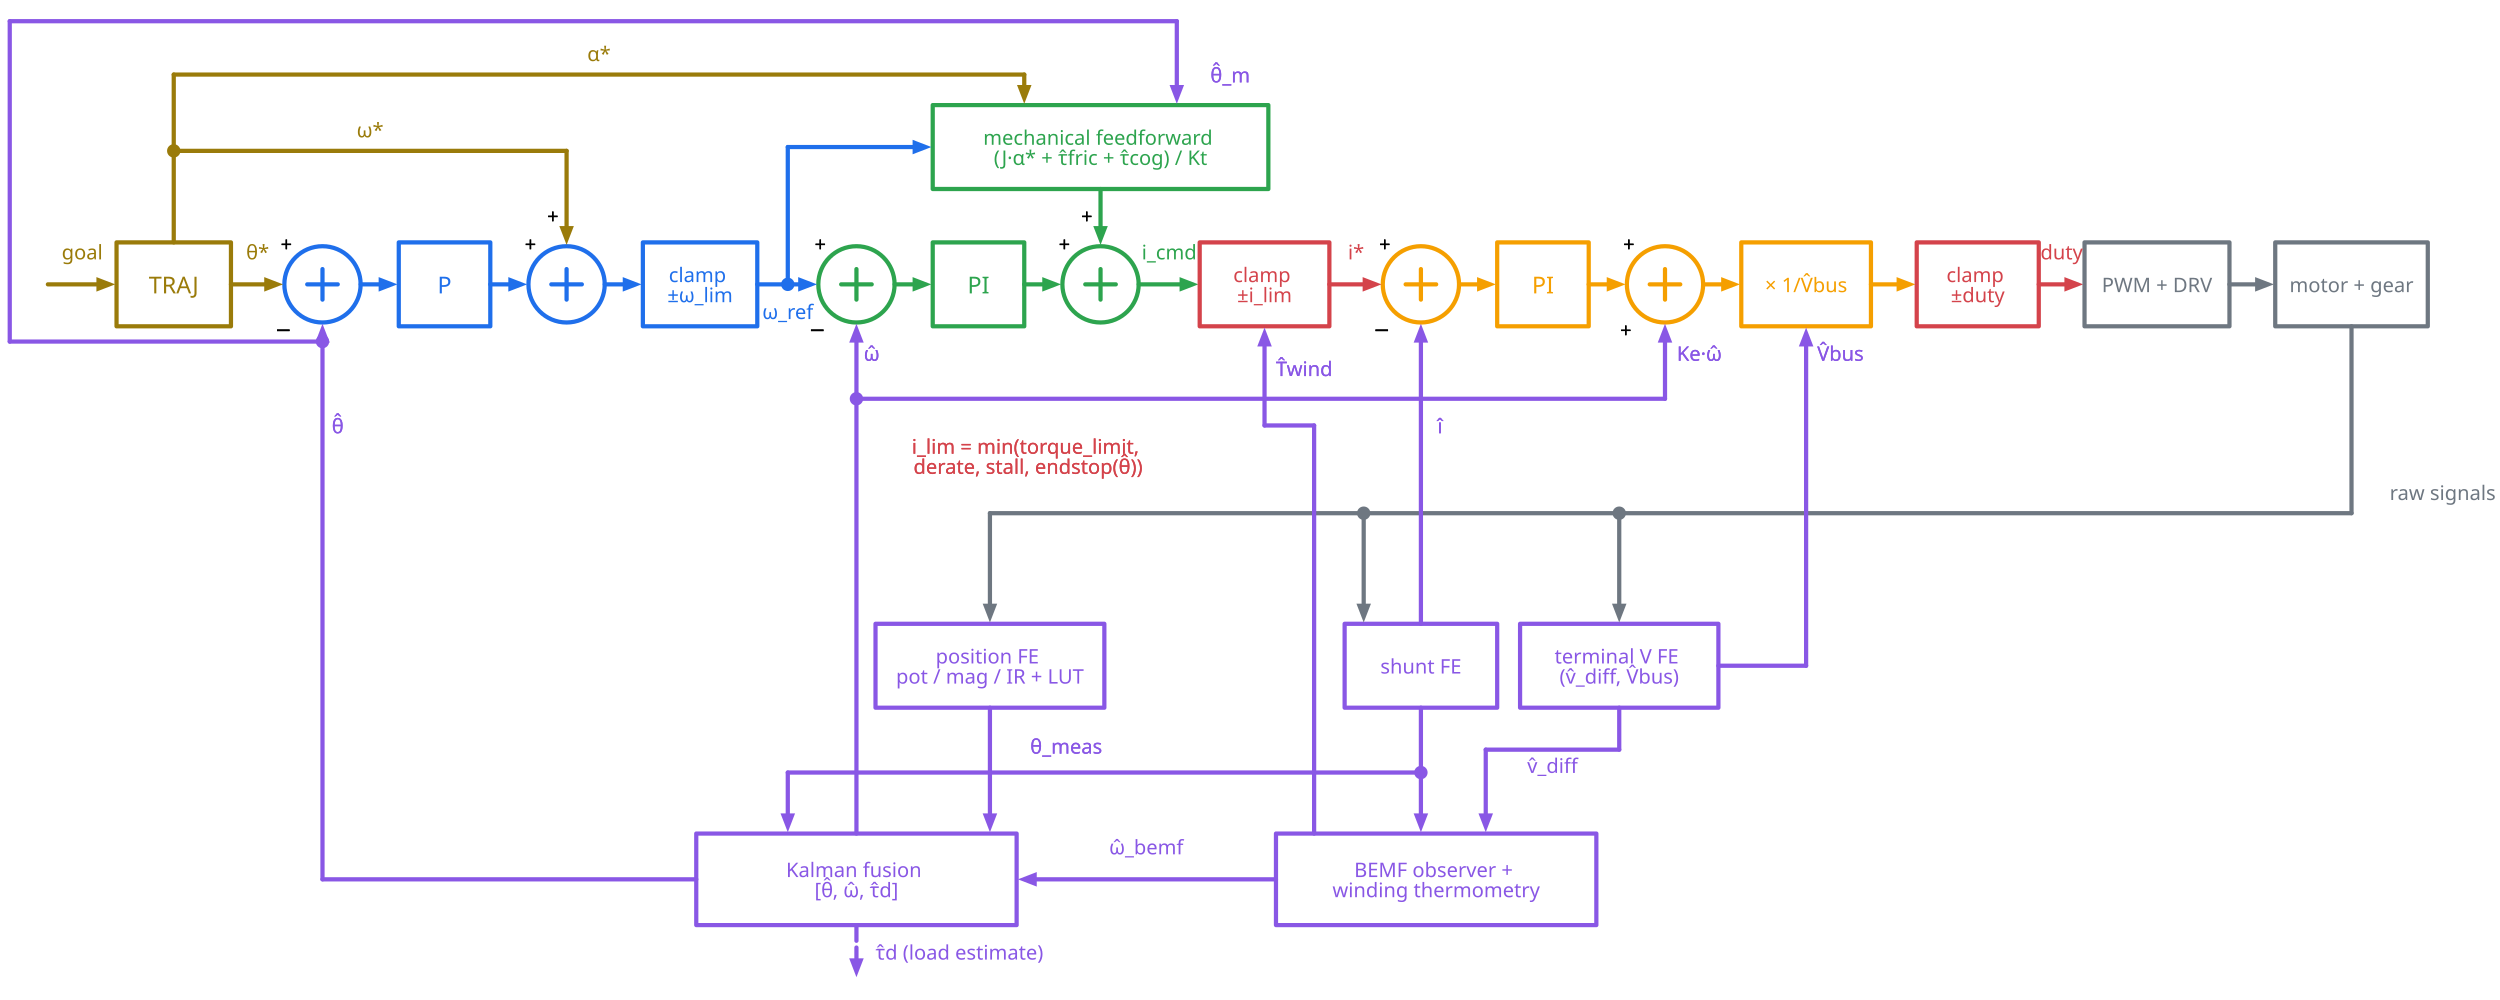
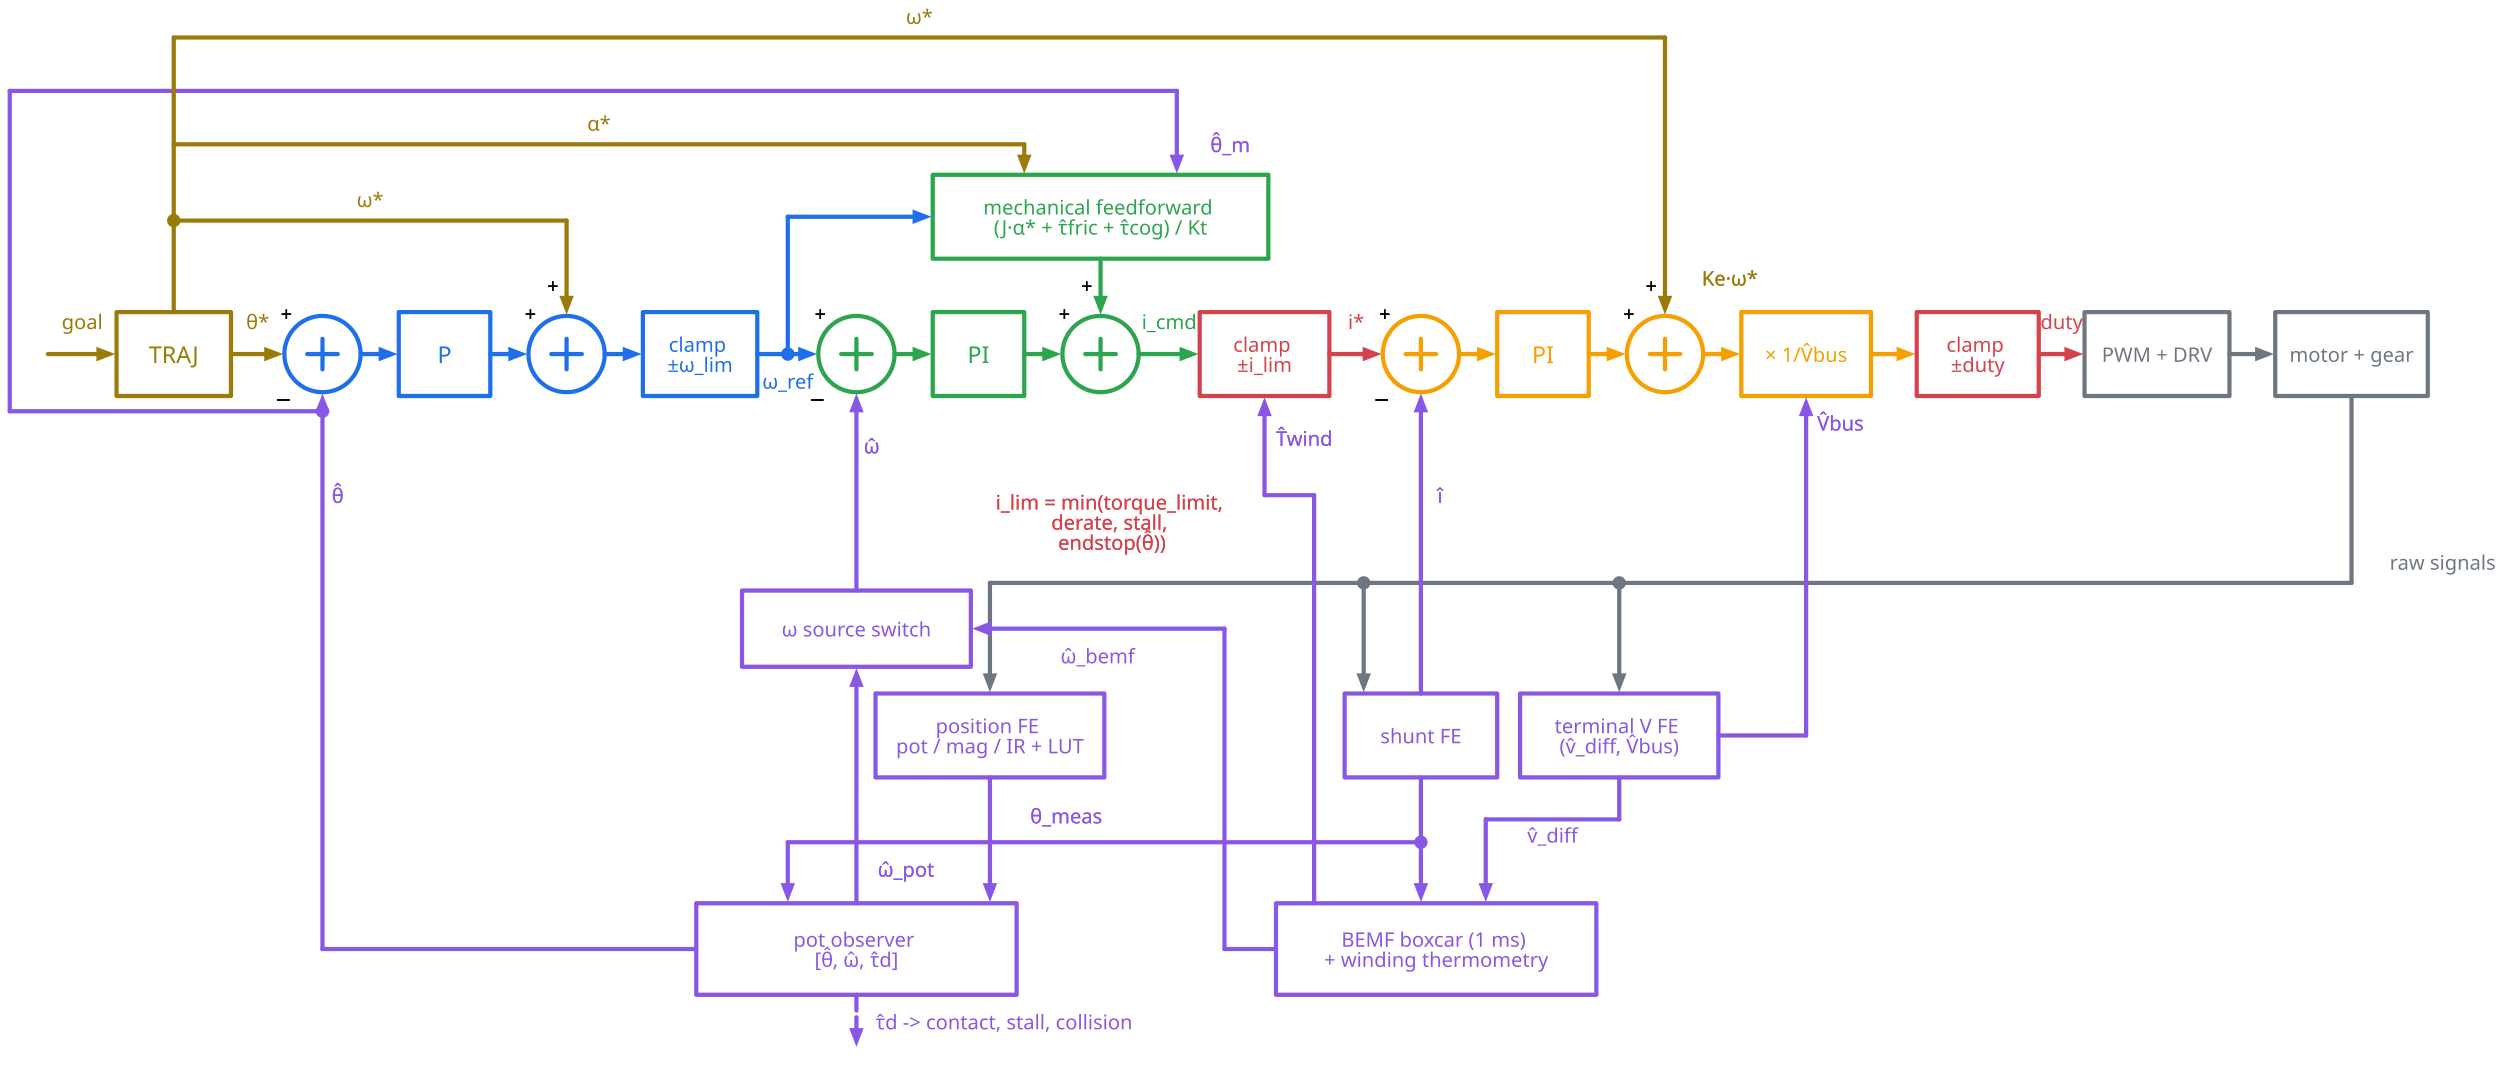
- <svg xmlns="http://www.w3.org/2000/svg" xml:lang="en" height="471.8pt" width="1179.881pt" viewBox="-22.6 -134.2 1179.881 471.8">
+ <svg xmlns="http://www.w3.org/2000/svg" xml:lang="en" height="504.7pt" width="1179.881pt" viewBox="-22.6 -167.1 1179.881 504.7">
  <style>@media (prefers-color-scheme:dark){[style*="stroke:black"]{stroke:#c9d1d9 !important}[style*="fill:black"]{fill:#c9d1d9 !important}[stroke="black"]{stroke:#c9d1d9 !important}[fill="black"]{fill:#c9d1d9 !important}[style*="stroke:#9a7b0a"]{stroke:#dfb317 !important}[style*="fill:#9a7b0a"]{fill:#dfb317 !important}[stroke="#9a7b0a"]{stroke:#dfb317 !important}[fill="#9a7b0a"]{fill:#dfb317 !important}[style*="stroke:#1f6feb"]{stroke:#539bf5 !important}[style*="fill:#1f6feb"]{fill:#539bf5 !important}[stroke="#1f6feb"]{stroke:#539bf5 !important}[fill="#1f6feb"]{fill:#539bf5 !important}[style*="stroke:#2da44e"]{stroke:#57ab5a !important}[style*="fill:#2da44e"]{fill:#57ab5a !important}[stroke="#2da44e"]{stroke:#57ab5a !important}[fill="#2da44e"]{fill:#57ab5a !important}[style*="stroke:#f59f00"]{stroke:#f8b133 !important}[style*="fill:#f59f00"]{fill:#f8b133 !important}[stroke="#f59f00"]{stroke:#f8b133 !important}[fill="#f59f00"]{fill:#f8b133 !important}[style*="stroke:#d4434b"]{stroke:#f47067 !important}[style*="fill:#d4434b"]{fill:#f47067 !important}[stroke="#d4434b"]{stroke:#f47067 !important}[fill="#d4434b"]{fill:#f47067 !important}[style*="stroke:#8957e5"]{stroke:#b083f0 !important}[style*="fill:#8957e5"]{fill:#b083f0 !important}[stroke="#8957e5"]{stroke:#b083f0 !important}[fill="#8957e5"]{fill:#b083f0 !important}[style*="stroke:#6e7781"]{stroke:#909aa4 !important}[style*="fill:#6e7781"]{fill:#909aa4 !important}[stroke="#6e7781"]{stroke:#909aa4 !important}[fill="#6e7781"]{fill:#909aa4 !important}}</style>
  <circle cx="129.6" cy="-0" r="18" style="stroke:#1f6feb;fill:none;stroke-width:2.0;stroke-dasharray:-;" />
  <circle cx="244.8" cy="-0" r="18" style="stroke:#1f6feb;fill:none;stroke-width:2.0;stroke-dasharray:-;" />
  <circle cx="381.6" cy="-0" r="18" style="stroke:#2da44e;fill:none;stroke-width:2.0;stroke-dasharray:-;" />
  <circle cx="496.8" cy="-0" r="18" style="stroke:#2da44e;fill:none;stroke-width:2.0;stroke-dasharray:-;" />
  <circle cx="648" cy="-0" r="18" style="stroke:#f59f00;fill:none;stroke-width:2.0;stroke-dasharray:-;" />
  <circle cx="763.2" cy="-0" r="18" style="stroke:#f59f00;fill:none;stroke-width:2.0;stroke-dasharray:-;" />
  <path d="M 0.0,-0.0 L 16.2,-0 L 23.4,-0" style="stroke:#9a7b0a;fill:none;stroke-width:2.0;stroke-dasharray:-;stroke-linecap:round;stroke-linejoin:round;" />
  <path d="M 30.4 0 L 23.4 2.7 L 23.4 -2.7 Z" style="stroke:#9a7b0a;fill:#9a7b0a;stroke-linecap:butt;stroke-linejoin:miter;" />
  <path d="M 32.4,-0.0 L 32.4,-19.8 L 86.4,-19.8 L 86.4,19.8 L 32.4,19.8 L 32.4,-0" style="stroke:#9a7b0a;fill:none;stroke-width:2.0;stroke-dasharray:-;stroke-linecap:round;stroke-linejoin:round;" />
  <path d="M 86.4,-0.0 L 99,-0 L 102.6,-0" style="stroke:#9a7b0a;fill:none;stroke-width:2.0;stroke-dasharray:-;stroke-linecap:round;stroke-linejoin:round;" />
  <path d="M 109.6 0 L 102.6 2.7 L 102.6 -2.7 Z" style="stroke:#9a7b0a;fill:#9a7b0a;stroke-linecap:butt;stroke-linejoin:miter;" />
  <path d="M 129.6,-7.2 L 129.6,7.2" style="stroke:#1f6feb;fill:none;stroke-width:2.0;stroke-dasharray:-;stroke-linecap:round;stroke-linejoin:round;" />
  <path d="M 122.4,-0.0 L 136.8,-0" style="stroke:#1f6feb;fill:none;stroke-width:2.0;stroke-dasharray:-;stroke-linecap:round;stroke-linejoin:round;" />
  <path d="M 147.6,-0.0 L 156.6,-0 L 156.6,-0" style="stroke:#1f6feb;fill:none;stroke-width:2.0;stroke-dasharray:-;stroke-linecap:round;stroke-linejoin:round;" />
  <path d="M 163.6 0 L 156.6 2.7 L 156.6 -2.7 Z" style="stroke:#1f6feb;fill:#1f6feb;stroke-linecap:butt;stroke-linejoin:miter;" />
  <path d="M 165.6,-0.0 L 165.6,-19.8 L 208.8,-19.8 L 208.8,19.8 L 165.6,19.8 L 165.6,-0" style="stroke:#1f6feb;fill:none;stroke-width:2.0;stroke-dasharray:-;stroke-linecap:round;stroke-linejoin:round;" />
  <path d="M 208.8,-0.0 L 217.8,-0 L 217.8,-0" style="stroke:#1f6feb;fill:none;stroke-width:2.0;stroke-dasharray:-;stroke-linecap:round;stroke-linejoin:round;" />
  <path d="M 224.8 0 L 217.8 2.7 L 217.8 -2.7 Z" style="stroke:#1f6feb;fill:#1f6feb;stroke-linecap:butt;stroke-linejoin:miter;" />
  <path d="M 244.8,-7.2 L 244.8,7.2" style="stroke:#1f6feb;fill:none;stroke-width:2.0;stroke-dasharray:-;stroke-linecap:round;stroke-linejoin:round;" />
  <path d="M 237.6,-0.0 L 252,-0" style="stroke:#1f6feb;fill:none;stroke-width:2.0;stroke-dasharray:-;stroke-linecap:round;stroke-linejoin:round;" />
  <path d="M 262.8,-0.0 L 271.8,-0 L 271.8,-0" style="stroke:#1f6feb;fill:none;stroke-width:2.0;stroke-dasharray:-;stroke-linecap:round;stroke-linejoin:round;" />
  <path d="M 278.8 0 L 271.8 2.7 L 271.8 -2.7 Z" style="stroke:#1f6feb;fill:#1f6feb;stroke-linecap:butt;stroke-linejoin:miter;" />
  <path d="M 280.8,-0.0 L 280.8,-19.8 L 334.8,-19.8 L 334.8,19.8 L 280.8,19.8 L 280.8,-0" style="stroke:#1f6feb;fill:none;stroke-width:2.0;stroke-dasharray:-;stroke-linecap:round;stroke-linejoin:round;" />
  <path d="M 334.8,-0.0 L 349.2,-0 L 354.6,-0" style="stroke:#1f6feb;fill:none;stroke-width:2.0;stroke-dasharray:-;stroke-linecap:round;stroke-linejoin:round;" />
  <path d="M 361.6 0 L 354.6 2.7 L 354.6 -2.7 Z" style="stroke:#1f6feb;fill:#1f6feb;stroke-linecap:butt;stroke-linejoin:miter;" />
  <path d="M 381.6,-7.2 L 381.6,7.2" style="stroke:#2da44e;fill:none;stroke-width:2.0;stroke-dasharray:-;stroke-linecap:round;stroke-linejoin:round;" />
  <path d="M 374.4,-0.0 L 388.8,-0" style="stroke:#2da44e;fill:none;stroke-width:2.0;stroke-dasharray:-;stroke-linecap:round;stroke-linejoin:round;" />
  <path d="M 399.6,-0.0 L 408.6,-0 L 408.6,-0" style="stroke:#2da44e;fill:none;stroke-width:2.0;stroke-dasharray:-;stroke-linecap:round;stroke-linejoin:round;" />
  <path d="M 415.6 0 L 408.6 2.7 L 408.6 -2.7 Z" style="stroke:#2da44e;fill:#2da44e;stroke-linecap:butt;stroke-linejoin:miter;" />
  <path d="M 417.6,-0.0 L 417.6,-19.8 L 460.8,-19.8 L 460.8,19.8 L 417.6,19.8 L 417.6,-0" style="stroke:#2da44e;fill:none;stroke-width:2.0;stroke-dasharray:-;stroke-linecap:round;stroke-linejoin:round;" />
  <path d="M 460.8,-0.0 L 469.8,-0 L 469.8,-0" style="stroke:#2da44e;fill:none;stroke-width:2.0;stroke-dasharray:-;stroke-linecap:round;stroke-linejoin:round;" />
  <path d="M 476.8 0 L 469.8 2.7 L 469.8 -2.7 Z" style="stroke:#2da44e;fill:#2da44e;stroke-linecap:butt;stroke-linejoin:miter;" />
  <path d="M 496.8,-7.2 L 496.8,7.2" style="stroke:#2da44e;fill:none;stroke-width:2.0;stroke-dasharray:-;stroke-linecap:round;stroke-linejoin:round;" />
  <path d="M 489.6,-0.0 L 504,-0" style="stroke:#2da44e;fill:none;stroke-width:2.0;stroke-dasharray:-;stroke-linecap:round;stroke-linejoin:round;" />
  <path d="M 514.8,-0.0 L 529.2,-0 L 534.6,-0" style="stroke:#2da44e;fill:none;stroke-width:2.0;stroke-dasharray:-;stroke-linecap:round;stroke-linejoin:round;" />
  <path d="M 541.6 0 L 534.6 2.7 L 534.6 -2.7 Z" style="stroke:#2da44e;fill:#2da44e;stroke-linecap:butt;stroke-linejoin:miter;" />
  <path d="M 543.6,-0.0 L 543.6,-19.8 L 604.8,-19.8 L 604.8,19.8 L 543.6,19.8 L 543.6,-0" style="stroke:#d4434b;fill:none;stroke-width:2.0;stroke-dasharray:-;stroke-linecap:round;stroke-linejoin:round;" />
  <path d="M 604.8,-0.0 L 617.4,-0 L 621,-0" style="stroke:#d4434b;fill:none;stroke-width:2.0;stroke-dasharray:-;stroke-linecap:round;stroke-linejoin:round;" />
  <path d="M 628 0 L 621 2.7 L 621 -2.7 Z" style="stroke:#d4434b;fill:#d4434b;stroke-linecap:butt;stroke-linejoin:miter;" />
  <path d="M 648.0,-7.2 L 648,7.2" style="stroke:#f59f00;fill:none;stroke-width:2.0;stroke-dasharray:-;stroke-linecap:round;stroke-linejoin:round;" />
  <path d="M 640.8,-0.0 L 655.2,-0" style="stroke:#f59f00;fill:none;stroke-width:2.0;stroke-dasharray:-;stroke-linecap:round;stroke-linejoin:round;" />
  <path d="M 666.0,-0.0 L 675,-0 L 675,-0" style="stroke:#f59f00;fill:none;stroke-width:2.0;stroke-dasharray:-;stroke-linecap:round;stroke-linejoin:round;" />
  <path d="M 682 0 L 675 2.7 L 675 -2.7 Z" style="stroke:#f59f00;fill:#f59f00;stroke-linecap:butt;stroke-linejoin:miter;" />
  <path d="M 684.0,-0.0 L 684,-19.8 L 727.2,-19.8 L 727.2,19.8 L 684,19.8 L 684,-0" style="stroke:#f59f00;fill:none;stroke-width:2.0;stroke-dasharray:-;stroke-linecap:round;stroke-linejoin:round;" />
  <path d="M 727.2,-0.0 L 736.2,-0 L 736.2,-0" style="stroke:#f59f00;fill:none;stroke-width:2.0;stroke-dasharray:-;stroke-linecap:round;stroke-linejoin:round;" />
  <path d="M 743.2 0 L 736.2 2.7 L 736.2 -2.7 Z" style="stroke:#f59f00;fill:#f59f00;stroke-linecap:butt;stroke-linejoin:miter;" />
  <path d="M 763.2,-7.2 L 763.2,7.2" style="stroke:#f59f00;fill:none;stroke-width:2.0;stroke-dasharray:-;stroke-linecap:round;stroke-linejoin:round;" />
  <path d="M 756.0,-0.0 L 770.4,-0" style="stroke:#f59f00;fill:none;stroke-width:2.0;stroke-dasharray:-;stroke-linecap:round;stroke-linejoin:round;" />
  <path d="M 781.2,-0.0 L 790.2,-0 L 790.2,-0" style="stroke:#f59f00;fill:none;stroke-width:2.0;stroke-dasharray:-;stroke-linecap:round;stroke-linejoin:round;" />
  <path d="M 797.2 0 L 790.2 2.7 L 790.2 -2.7 Z" style="stroke:#f59f00;fill:#f59f00;stroke-linecap:butt;stroke-linejoin:miter;" />
  <path d="M 799.2,-0.0 L 799.2,-19.8 L 860.4,-19.8 L 860.4,19.8 L 799.2,19.8 L 799.2,-0" style="stroke:#f59f00;fill:none;stroke-width:2.0;stroke-dasharray:-;stroke-linecap:round;stroke-linejoin:round;" />
  <path d="M 860.4,-0.0 L 871.2,-0 L 873,-0" style="stroke:#f59f00;fill:none;stroke-width:2.0;stroke-dasharray:-;stroke-linecap:round;stroke-linejoin:round;" />
  <path d="M 880 0 L 873 2.7 L 873 -2.7 Z" style="stroke:#f59f00;fill:#f59f00;stroke-linecap:butt;stroke-linejoin:miter;" />
  <path d="M 882.0,-0.0 L 882,-19.8 L 939.6,-19.8 L 939.6,19.8 L 882,19.8 L 882,-0" style="stroke:#d4434b;fill:none;stroke-width:2.0;stroke-dasharray:-;stroke-linecap:round;stroke-linejoin:round;" />
  <path d="M 939.6,-0.0 L 950.4,-0 L 952.2,-0" style="stroke:#d4434b;fill:none;stroke-width:2.0;stroke-dasharray:-;stroke-linecap:round;stroke-linejoin:round;" />
  <path d="M 959.2 0 L 952.2 2.7 L 952.2 -2.7 Z" style="stroke:#d4434b;fill:#d4434b;stroke-linecap:butt;stroke-linejoin:miter;" />
  <path d="M 961.2,-0.0 L 961.2,-19.8 L 1029.6,-19.8 L 1029.6,19.8 L 961.2,19.8 L 961.2,-0" style="stroke:#6e7781;fill:none;stroke-width:2.0;stroke-dasharray:-;stroke-linecap:round;stroke-linejoin:round;" />
  <path d="M 1029.6,-0.0 L 1040.4,-0 L 1042.2,-0" style="stroke:#6e7781;fill:none;stroke-width:2.0;stroke-dasharray:-;stroke-linecap:round;stroke-linejoin:round;" />
  <path d="M 1049.2 0 L 1042.2 2.7 L 1042.2 -2.7 Z" style="stroke:#6e7781;fill:#6e7781;stroke-linecap:butt;stroke-linejoin:miter;" />
  <path d="M 1051.2,-0.0 L 1051.2,-19.8 L 1123.2,-19.8 L 1123.2,19.8 L 1051.2,19.8 L 1051.2,-0" style="stroke:#6e7781;fill:none;stroke-width:2.0;stroke-dasharray:-;stroke-linecap:round;stroke-linejoin:round;" />
  <path d="M 59.4,-19.8 L 59.4,-41.4 L 59.4,-63" style="stroke:#9a7b0a;fill:none;stroke-width:2.0;stroke-dasharray:-;stroke-linecap:round;stroke-linejoin:round;" />
  <path d="M 59.4,-63.0 L 152.1,-63 L 244.8,-63" style="stroke:#9a7b0a;fill:none;stroke-width:2.0;stroke-dasharray:-;stroke-linecap:round;stroke-linejoin:round;" />
  <path d="M 244.8,-63.0 L 244.8,-40.5 L 244.8,-27" style="stroke:#9a7b0a;fill:none;stroke-width:2.0;stroke-dasharray:-;stroke-linecap:round;stroke-linejoin:round;" />
  <path d="M 244.8 -20 L 242.1 -27 L 247.5 -27 Z" style="stroke:#9a7b0a;fill:#9a7b0a;stroke-linecap:butt;stroke-linejoin:miter;" />
  <path d="M 417.6,-64.8 L 417.6,-84.6 L 576,-84.6 L 576,-45 L 417.6,-45 L 417.6,-64.8" style="stroke:#2da44e;fill:none;stroke-width:2.0;stroke-dasharray:-;stroke-linecap:round;stroke-linejoin:round;" />
  <path d="M 496.8,-45.0 L 496.8,-31.5 L 496.8,-27" style="stroke:#2da44e;fill:none;stroke-width:2.0;stroke-dasharray:-;stroke-linecap:round;stroke-linejoin:round;" />
  <path d="M 496.8 -20 L 494.1 -27 L 499.5 -27 Z" style="stroke:#2da44e;fill:#2da44e;stroke-linecap:butt;stroke-linejoin:miter;" />
  <path d="M 59.4,-63.0 L 59.4,-81 L 59.4,-99" style="stroke:#9a7b0a;fill:none;stroke-width:2.0;stroke-dasharray:-;stroke-linecap:round;stroke-linejoin:round;" />
  <path d="M 59.4,-99.0 L 260.1,-99 L 460.8,-99" style="stroke:#9a7b0a;fill:none;stroke-width:2.0;stroke-dasharray:-;stroke-linecap:round;stroke-linejoin:round;" />
  <path d="M 460.8,-99.0 L 460.8,-91.8 L 460.8,-93.6" style="stroke:#9a7b0a;fill:none;stroke-width:2.0;stroke-dasharray:-;stroke-linecap:round;stroke-linejoin:round;" />
  <path d="M 460.8 -86.6 L 458.1 -93.6 L 463.5 -93.6 Z" style="stroke:#9a7b0a;fill:#9a7b0a;stroke-linecap:butt;stroke-linejoin:miter;" />
  <path d="M 349.2,-0.0 L 349.2,-32.4 L 349.2,-64.8" style="stroke:#1f6feb;fill:none;stroke-width:2.0;stroke-dasharray:-;stroke-linecap:round;stroke-linejoin:round;" />
  <path d="M 349.2,-64.8 L 383.4,-64.8 L 408.6,-64.8" style="stroke:#1f6feb;fill:none;stroke-width:2.0;stroke-dasharray:-;stroke-linecap:round;stroke-linejoin:round;" />
  <path d="M 415.6 -64.8 L 408.6 -62.1 L 408.6 -67.5 Z" style="stroke:#1f6feb;fill:#1f6feb;stroke-linecap:butt;stroke-linejoin:miter;" />
  <path d="M 1087.2,19.8 L 1087.2,63.9 L 1087.2,108" style="stroke:#6e7781;fill:none;stroke-width:2.0;stroke-dasharray:-;stroke-linecap:round;stroke-linejoin:round;" />
  <path d="M 390.6,180.0 L 390.6,160.2 L 498.6,160.2 L 498.6,199.8 L 390.6,199.8 L 390.6,180" style="stroke:#8957e5;fill:none;stroke-width:2.0;stroke-dasharray:-;stroke-linecap:round;stroke-linejoin:round;" />
  <path d="M 612.0,180.0 L 612,160.2 L 684,160.2 L 684,199.8 L 612,199.8 L 612,180" style="stroke:#8957e5;fill:none;stroke-width:2.0;stroke-dasharray:-;stroke-linecap:round;stroke-linejoin:round;" />
  <path d="M 694.8,180.0 L 694.8,160.2 L 788.4,160.2 L 788.4,199.8 L 694.8,199.8 L 694.8,180" style="stroke:#8957e5;fill:none;stroke-width:2.0;stroke-dasharray:-;stroke-linecap:round;stroke-linejoin:round;" />
  <path d="M 1087.2,108.0 L 765.9,108 L 444.6,108" style="stroke:#6e7781;fill:none;stroke-width:2.0;stroke-dasharray:-;stroke-linecap:round;stroke-linejoin:round;" />
  <path d="M 621.0,108.0 L 621,134.1 L 621,151.2" style="stroke:#6e7781;fill:none;stroke-width:2.0;stroke-dasharray:-;stroke-linecap:round;stroke-linejoin:round;" />
  <path d="M 621 158.2 L 618.3 151.2 L 623.7 151.2 Z" style="stroke:#6e7781;fill:#6e7781;stroke-linecap:butt;stroke-linejoin:miter;" />
  <path d="M 741.6,108.0 L 741.6,134.1 L 741.6,151.2" style="stroke:#6e7781;fill:none;stroke-width:2.0;stroke-dasharray:-;stroke-linecap:round;stroke-linejoin:round;" />
  <path d="M 741.6 158.2 L 738.9 151.2 L 744.3 151.2 Z" style="stroke:#6e7781;fill:#6e7781;stroke-linecap:butt;stroke-linejoin:miter;" />
  <path d="M 444.6,108.0 L 444.6,134.1 L 444.6,151.2" style="stroke:#6e7781;fill:none;stroke-width:2.0;stroke-dasharray:-;stroke-linecap:round;stroke-linejoin:round;" />
  <path d="M 444.6 158.2 L 441.9 151.2 L 447.3 151.2 Z" style="stroke:#6e7781;fill:#6e7781;stroke-linecap:butt;stroke-linejoin:miter;" />
  <path d="M 579.6,280.8 L 579.6,259.2 L 730.8,259.2 L 730.8,302.4 L 579.6,302.4 L 579.6,280.8" style="stroke:#8957e5;fill:none;stroke-width:2.0;stroke-dasharray:-;stroke-linecap:round;stroke-linejoin:round;" />
  <path d="M 306,280.8 L 306,259.2 L 457.2,259.2 L 457.2,302.4 L 306,302.4 L 306,280.8" style="stroke:#8957e5;fill:none;stroke-width:2.0;stroke-dasharray:-;stroke-linecap:round;stroke-linejoin:round;" />
  <path d="M 648.0,160.2 L 648,89.1 L 648,27" style="stroke:#8957e5;fill:none;stroke-width:2.0;stroke-dasharray:-;stroke-linecap:round;stroke-linejoin:round;" />
  <path d="M 648 20 L 650.7 27 L 645.3 27 Z" style="stroke:#8957e5;fill:#8957e5;stroke-linecap:butt;stroke-linejoin:miter;" />
  <path d="M 648.0,199.8 L 648,215.1 L 648,230.4" style="stroke:#8957e5;fill:none;stroke-width:2.0;stroke-dasharray:-;stroke-linecap:round;stroke-linejoin:round;" />
  <path d="M 648.0,230.4 L 648,244.8 L 648,250.2" style="stroke:#8957e5;fill:none;stroke-width:2.0;stroke-dasharray:-;stroke-linecap:round;stroke-linejoin:round;" />
  <path d="M 648 257.2 L 645.3 250.2 L 650.7 250.2 Z" style="stroke:#8957e5;fill:#8957e5;stroke-linecap:butt;stroke-linejoin:miter;" />
  <path d="M 648.0,230.4 L 498.6,230.4 L 349.2,230.4" style="stroke:#8957e5;fill:none;stroke-width:2.0;stroke-dasharray:-;stroke-linecap:round;stroke-linejoin:round;" />
  <path d="M 349.2,230.4 L 349.2,244.8 L 349.2,250.2" style="stroke:#8957e5;fill:none;stroke-width:2.0;stroke-dasharray:-;stroke-linecap:round;stroke-linejoin:round;" />
  <path d="M 349.2 257.2 L 346.5 250.2 L 351.9 250.2 Z" style="stroke:#8957e5;fill:#8957e5;stroke-linecap:butt;stroke-linejoin:miter;" />
  <path d="M 741.6,199.8 L 741.6,209.7 L 741.6,219.6" style="stroke:#8957e5;fill:none;stroke-width:2.0;stroke-dasharray:-;stroke-linecap:round;stroke-linejoin:round;" />
  <path d="M 741.6,219.6 L 710.1,219.6 L 678.6,219.6" style="stroke:#8957e5;fill:none;stroke-width:2.0;stroke-dasharray:-;stroke-linecap:round;stroke-linejoin:round;" />
  <path d="M 678.6,219.6 L 678.6,239.4 L 678.6,250.2" style="stroke:#8957e5;fill:none;stroke-width:2.0;stroke-dasharray:-;stroke-linecap:round;stroke-linejoin:round;" />
  <path d="M 678.6 257.2 L 675.9 250.2 L 681.3 250.2 Z" style="stroke:#8957e5;fill:#8957e5;stroke-linecap:butt;stroke-linejoin:miter;" />
  <path d="M 444.6,199.8 L 444.6,229.5 L 444.6,250.2" style="stroke:#8957e5;fill:none;stroke-width:2.0;stroke-dasharray:-;stroke-linecap:round;stroke-linejoin:round;" />
  <path d="M 444.6 257.2 L 441.9 250.2 L 447.3 250.2 Z" style="stroke:#8957e5;fill:#8957e5;stroke-linecap:butt;stroke-linejoin:miter;" />
-   <path d="M 579.6,280.8 L 518.4,280.8 L 466.2,280.8" style="stroke:#8957e5;fill:none;stroke-width:2.0;stroke-dasharray:-;stroke-linecap:round;stroke-linejoin:round;" />
-   <path d="M 459.2 280.8 L 466.2 278.1 L 466.2 283.5 Z" style="stroke:#8957e5;fill:#8957e5;stroke-linecap:butt;stroke-linejoin:miter;" />
  <path d="M 597.6,259.2 L 597.6,162.9 L 597.6,66.6" style="stroke:#8957e5;fill:none;stroke-width:2.0;stroke-dasharray:-;stroke-linecap:round;stroke-linejoin:round;" />
  <path d="M 597.6,66.6 L 585.9,66.6 L 574.2,66.6" style="stroke:#8957e5;fill:none;stroke-width:2.0;stroke-dasharray:-;stroke-linecap:round;stroke-linejoin:round;" />
  <path d="M 574.2,66.6 L 574.2,43.2 L 574.2,28.8" style="stroke:#8957e5;fill:none;stroke-width:2.0;stroke-dasharray:-;stroke-linecap:round;stroke-linejoin:round;" />
  <path d="M 574.2 21.8 L 576.9 28.8 L 571.5 28.8 Z" style="stroke:#8957e5;fill:#8957e5;stroke-linecap:butt;stroke-linejoin:miter;" />
  <path d="M 306,280.8 L 217.8,280.8 L 129.6,280.8" style="stroke:#8957e5;fill:none;stroke-width:2.0;stroke-dasharray:-;stroke-linecap:round;stroke-linejoin:round;" />
  <path d="M 129.6,280.8 L 129.6,149.4 L 129.6,27" style="stroke:#8957e5;fill:none;stroke-width:2.0;stroke-dasharray:-;stroke-linecap:round;stroke-linejoin:round;" />
  <path d="M 129.6 20 L 132.3 27 L 126.9 27 Z" style="stroke:#8957e5;fill:#8957e5;stroke-linecap:butt;stroke-linejoin:miter;" />
  <path d="M 129.6,27.0 L 55.8,27 L -18,27" style="stroke:#8957e5;fill:none;stroke-width:2.0;stroke-dasharray:-;stroke-linecap:round;stroke-linejoin:round;" />
  <path d="M -18.0,27.0 L -18,-48.6 L -18,-124.2" style="stroke:#8957e5;fill:none;stroke-width:2.0;stroke-dasharray:-;stroke-linecap:round;stroke-linejoin:round;" />
  <path d="M -18.0,-124.2 L 257.4,-124.2 L 532.8,-124.2" style="stroke:#8957e5;fill:none;stroke-width:2.0;stroke-dasharray:-;stroke-linecap:round;stroke-linejoin:round;" />
  <path d="M 532.8,-124.2 L 532.8,-104.4 L 532.8,-93.6" style="stroke:#8957e5;fill:none;stroke-width:2.0;stroke-dasharray:-;stroke-linecap:round;stroke-linejoin:round;" />
  <path d="M 532.8 -86.6 L 530.1 -93.6 L 535.5 -93.6 Z" style="stroke:#8957e5;fill:#8957e5;stroke-linecap:butt;stroke-linejoin:miter;" />
-   <path d="M 381.6,259.2 L 381.6,156.6 L 381.6,54" style="stroke:#8957e5;fill:none;stroke-width:2.0;stroke-dasharray:-;stroke-linecap:round;stroke-linejoin:round;" />
-   <path d="M 381.6,54.0 L 381.6,36 L 381.6,27" style="stroke:#8957e5;fill:none;stroke-width:2.0;stroke-dasharray:-;stroke-linecap:round;stroke-linejoin:round;" />
+   <path d="M 327.6,129.6 L 327.6,111.6 L 435.6,111.6 L 435.6,147.6 L 327.6,147.6 L 327.6,129.6" style="stroke:#8957e5;fill:none;stroke-width:2.0;stroke-dasharray:-;stroke-linecap:round;stroke-linejoin:round;" />
+   <path d="M 381.6,259.2 L 381.6,203.4 L 381.6,156.6" style="stroke:#8957e5;fill:none;stroke-width:2.0;stroke-dasharray:-;stroke-linecap:round;stroke-linejoin:round;" />
+   <path d="M 381.6 149.6 L 384.3 156.6 L 378.9 156.6 Z" style="stroke:#8957e5;fill:#8957e5;stroke-linecap:butt;stroke-linejoin:miter;" />
+   <path d="M 381.6,111.6 L 381.6,64.8 L 381.6,27" style="stroke:#8957e5;fill:none;stroke-width:2.0;stroke-dasharray:-;stroke-linecap:round;stroke-linejoin:round;" />
  <path d="M 381.6 20 L 384.3 27 L 378.9 27 Z" style="stroke:#8957e5;fill:#8957e5;stroke-linecap:butt;stroke-linejoin:miter;" />
-   <path d="M 381.6,54.0 L 572.4,54 L 763.2,54" style="stroke:#8957e5;fill:none;stroke-width:2.0;stroke-dasharray:-;stroke-linecap:round;stroke-linejoin:round;" />
-   <path d="M 763.2,54.0 L 763.2,36 L 763.2,27" style="stroke:#8957e5;fill:none;stroke-width:2.0;stroke-dasharray:-;stroke-linecap:round;stroke-linejoin:round;" />
-   <path d="M 763.2 20 L 765.9 27 L 760.5 27 Z" style="stroke:#8957e5;fill:#8957e5;stroke-linecap:butt;stroke-linejoin:miter;" />
+   <path d="M 579.6,280.8 L 567.45,280.8 L 555.3,280.8" style="stroke:#8957e5;fill:none;stroke-width:2.0;stroke-dasharray:-;stroke-linecap:round;stroke-linejoin:round;" />
+   <path d="M 555.3,280.8 L 555.3,205.2 L 555.3,129.6" style="stroke:#8957e5;fill:none;stroke-width:2.0;stroke-dasharray:-;stroke-linecap:round;stroke-linejoin:round;" />
+   <path d="M 555.3,129.6 L 495.45,129.6 L 444.6,129.6" style="stroke:#8957e5;fill:none;stroke-width:2.0;stroke-dasharray:-;stroke-linecap:round;stroke-linejoin:round;" />
+   <path d="M 437.6 129.6 L 444.6 126.9 L 444.6 132.3 Z" style="stroke:#8957e5;fill:#8957e5;stroke-linecap:butt;stroke-linejoin:miter;" />
  <path d="M 788.4,180.0 L 809.1,180 L 829.8,180" style="stroke:#8957e5;fill:none;stroke-width:2.0;stroke-dasharray:-;stroke-linecap:round;stroke-linejoin:round;" />
  <path d="M 829.8,180.0 L 829.8,99.9 L 829.8,28.8" style="stroke:#8957e5;fill:none;stroke-width:2.0;stroke-dasharray:-;stroke-linecap:round;stroke-linejoin:round;" />
  <path d="M 829.8 21.8 L 832.5 28.8 L 827.1 28.8 Z" style="stroke:#8957e5;fill:#8957e5;stroke-linecap:butt;stroke-linejoin:miter;" />
+   <path d="M 59.4,-99.0 L 59.4,-124.2 L 59.4,-149.4" style="stroke:#9a7b0a;fill:none;stroke-width:2.0;stroke-dasharray:-;stroke-linecap:round;stroke-linejoin:round;" />
+   <path d="M 59.4,-149.4 L 411.3,-149.4 L 763.2,-149.4" style="stroke:#9a7b0a;fill:none;stroke-width:2.0;stroke-dasharray:-;stroke-linecap:round;stroke-linejoin:round;" />
+   <path d="M 763.2,-149.4 L 763.2,-83.7 L 763.2,-27" style="stroke:#9a7b0a;fill:none;stroke-width:2.0;stroke-dasharray:-;stroke-linecap:round;stroke-linejoin:round;" />
+   <path d="M 763.2 -20 L 760.5 -27 L 765.9 -27 Z" style="stroke:#9a7b0a;fill:#9a7b0a;stroke-linecap:butt;stroke-linejoin:miter;" />
  <path d="M 381.6,302.4 L 381.6,315 L 381.6,318.6" style="stroke:#8957e5;fill:none;stroke-width:2.0;stroke-dasharray:7.4,3.2;stroke-linecap:round;stroke-linejoin:round;" />
  <path d="M 381.6 325.6 L 378.9 318.6 L 384.3 318.6 Z" style="stroke:#8957e5;fill:#8957e5;stroke-linecap:butt;stroke-linejoin:miter;" />
  <text x="16.2" y="-18.5" dominant-baseline="ideographic" fill="#9a7b0a" font-size="9.5" font-family="sans" text-anchor="middle">
    <tspan x="16.2" dy="9.5">goal</tspan>
  </text>
  <text x="59.4" y="-11.0" dominant-baseline="central" fill="#9a7b0a" font-size="11" font-family="sans" text-anchor="middle">
    <tspan x="59.4" dy="11">TRAJ</tspan>
  </text>
  <text x="99.0" y="-18.5" dominant-baseline="ideographic" fill="#9a7b0a" font-size="9.5" font-family="sans" text-anchor="middle">
    <tspan x="99.0" dy="9.5">θ*</tspan>
  </text>
  <text x="112.552" y="-28.708" dominant-baseline="central" fill="black" font-size="9.5" font-family="sans" text-anchor="middle">
    <tspan x="112.552" dy="9.5">+</tspan>
  </text>
  <text x="112.552" y="-28.708" dominant-baseline="central" fill="black" font-size="9.5" font-family="sans" text-anchor="middle">
    <tspan x="112.552" dy="9.5">+</tspan>
  </text>
  <text x="111.112" y="11.868" dominant-baseline="central" fill="black" font-size="9.5" font-family="sans" text-anchor="middle">
    <tspan x="111.112" dy="9.5">−</tspan>
  </text>
  <text x="111.112" y="11.868" dominant-baseline="central" fill="black" font-size="9.5" font-family="sans" text-anchor="middle">
    <tspan x="111.112" dy="9.5">−</tspan>
  </text>
  <text x="187.2" y="-11.0" dominant-baseline="central" fill="#1f6feb" font-size="11" font-family="sans" text-anchor="middle">
    <tspan x="187.2" dy="11">P</tspan>
  </text>
  <text x="227.752" y="-28.708" dominant-baseline="central" fill="black" font-size="9.5" font-family="sans" text-anchor="middle">
    <tspan x="227.752" dy="9.5">+</tspan>
  </text>
  <text x="227.752" y="-28.708" dominant-baseline="central" fill="black" font-size="9.5" font-family="sans" text-anchor="middle">
    <tspan x="227.752" dy="9.5">+</tspan>
  </text>
  <text x="238.32" y="-41.9" dominant-baseline="central" fill="black" font-size="9.5" font-family="sans" text-anchor="middle">
    <tspan x="238.32" dy="9.5">+</tspan>
  </text>
  <text x="238.32" y="-41.9" dominant-baseline="central" fill="black" font-size="9.5" font-family="sans" text-anchor="middle">
    <tspan x="238.32" dy="9.5">+</tspan>
  </text>
  <text x="307.8" y="-14.25" dominant-baseline="central" fill="#1f6feb" font-size="9.5" font-family="sans" text-anchor="middle">
    <tspan x="307.8" dy="9.5">clamp</tspan>
    <tspan x="307.8" dy="9.5">±ω_lim</tspan>
  </text>
  <text x="349.2" y="-0.5" dominant-baseline="hanging" fill="#1f6feb" font-size="9.5" font-family="sans" text-anchor="middle">
    <tspan x="349.2" dy="9.5">ω_ref</tspan>
  </text>
  <text x="364.552" y="-28.708" dominant-baseline="central" fill="black" font-size="9.5" font-family="sans" text-anchor="middle">
    <tspan x="364.552" dy="9.5">+</tspan>
  </text>
  <text x="364.552" y="-28.708" dominant-baseline="central" fill="black" font-size="9.5" font-family="sans" text-anchor="middle">
    <tspan x="364.552" dy="9.5">+</tspan>
  </text>
  <text x="363.112" y="11.868" dominant-baseline="central" fill="black" font-size="9.5" font-family="sans" text-anchor="middle">
    <tspan x="363.112" dy="9.5">−</tspan>
  </text>
  <text x="363.112" y="11.868" dominant-baseline="central" fill="black" font-size="9.5" font-family="sans" text-anchor="middle">
    <tspan x="363.112" dy="9.5">−</tspan>
  </text>
  <text x="439.2" y="-11.0" dominant-baseline="central" fill="#2da44e" font-size="11" font-family="sans" text-anchor="middle">
    <tspan x="439.2" dy="11">PI</tspan>
  </text>
  <text x="479.752" y="-28.708" dominant-baseline="central" fill="black" font-size="9.5" font-family="sans" text-anchor="middle">
    <tspan x="479.752" dy="9.5">+</tspan>
  </text>
  <text x="479.752" y="-28.708" dominant-baseline="central" fill="black" font-size="9.5" font-family="sans" text-anchor="middle">
    <tspan x="479.752" dy="9.5">+</tspan>
  </text>
  <text x="490.32" y="-41.9" dominant-baseline="central" fill="black" font-size="9.5" font-family="sans" text-anchor="middle">
    <tspan x="490.32" dy="9.5">+</tspan>
  </text>
  <text x="490.32" y="-41.9" dominant-baseline="central" fill="black" font-size="9.5" font-family="sans" text-anchor="middle">
    <tspan x="490.32" dy="9.5">+</tspan>
  </text>
  <text x="529.2" y="-18.5" dominant-baseline="ideographic" fill="#2da44e" font-size="9.5" font-family="sans" text-anchor="middle">
    <tspan x="529.2" dy="9.5">i_cmd</tspan>
  </text>
  <text x="574.2" y="-14.25" dominant-baseline="central" fill="#d4434b" font-size="9.5" font-family="sans" text-anchor="middle">
    <tspan x="574.2" dy="9.5">clamp</tspan>
    <tspan x="574.2" dy="9.5">±i_lim</tspan>
  </text>
  <text x="617.4" y="-18.5" dominant-baseline="ideographic" fill="#d4434b" font-size="9.5" font-family="sans" text-anchor="middle">
    <tspan x="617.4" dy="9.5">i*</tspan>
  </text>
  <text x="630.952" y="-28.708" dominant-baseline="central" fill="black" font-size="9.5" font-family="sans" text-anchor="middle">
    <tspan x="630.952" dy="9.5">+</tspan>
  </text>
  <text x="630.952" y="-28.708" dominant-baseline="central" fill="black" font-size="9.5" font-family="sans" text-anchor="middle">
    <tspan x="630.952" dy="9.5">+</tspan>
  </text>
  <text x="629.512" y="11.868" dominant-baseline="central" fill="black" font-size="9.5" font-family="sans" text-anchor="middle">
    <tspan x="629.512" dy="9.5">−</tspan>
  </text>
  <text x="629.512" y="11.868" dominant-baseline="central" fill="black" font-size="9.5" font-family="sans" text-anchor="middle">
    <tspan x="629.512" dy="9.5">−</tspan>
  </text>
  <text x="705.6" y="-11.0" dominant-baseline="central" fill="#f59f00" font-size="11" font-family="sans" text-anchor="middle">
    <tspan x="705.6" dy="11">PI</tspan>
  </text>
  <text x="746.152" y="-28.708" dominant-baseline="central" fill="black" font-size="9.5" font-family="sans" text-anchor="middle">
    <tspan x="746.152" dy="9.5">+</tspan>
  </text>
  <text x="746.152" y="-28.708" dominant-baseline="central" fill="black" font-size="9.5" font-family="sans" text-anchor="middle">
    <tspan x="746.152" dy="9.5">+</tspan>
  </text>
-   <text x="744.712" y="11.868" dominant-baseline="central" fill="black" font-size="9.5" font-family="sans" text-anchor="middle">
-     <tspan x="744.712" dy="9.5">+</tspan>
-   </text>
-   <text x="744.712" y="11.868" dominant-baseline="central" fill="black" font-size="9.5" font-family="sans" text-anchor="middle">
-     <tspan x="744.712" dy="9.5">+</tspan>
+   <text x="756.72" y="-41.9" dominant-baseline="central" fill="black" font-size="9.5" font-family="sans" text-anchor="middle">
+     <tspan x="756.72" dy="9.5">+</tspan>
+   </text>
+   <text x="756.72" y="-41.9" dominant-baseline="central" fill="black" font-size="9.5" font-family="sans" text-anchor="middle">
+     <tspan x="756.72" dy="9.5">+</tspan>
  </text>
  <text x="829.8" y="-9.5" dominant-baseline="central" fill="#f59f00" font-size="9.5" font-family="sans" text-anchor="middle">
    <tspan x="829.8" dy="9.5">× 1/V̂bus</tspan>
  </text>
  <text x="910.8" y="-14.25" dominant-baseline="central" fill="#d4434b" font-size="9.5" font-family="sans" text-anchor="middle">
    <tspan x="910.8" dy="9.5">clamp</tspan>
    <tspan x="910.8" dy="9.5">±duty</tspan>
  </text>
  <text x="950.4" y="-18.5" dominant-baseline="ideographic" fill="#d4434b" font-size="9.5" font-family="sans" text-anchor="middle">
    <tspan x="950.4" dy="9.5">duty</tspan>
  </text>
  <text x="995.4" y="-9.5" dominant-baseline="central" fill="#6e7781" font-size="9.5" font-family="sans" text-anchor="middle">
    <tspan x="995.4" dy="9.5">PWM + DRV</tspan>
  </text>
  <text x="1087.2" y="-9.5" dominant-baseline="central" fill="#6e7781" font-size="9.5" font-family="sans" text-anchor="middle">
    <tspan x="1087.2" dy="9.5">motor + gear</tspan>
  </text>
  <text x="152.1" y="-76.1" dominant-baseline="ideographic" fill="#9a7b0a" font-size="9.5" font-family="sans" text-anchor="middle">
    <tspan x="152.1" dy="9.5">ω*</tspan>
  </text>
  <text x="496.8" y="-79.05" dominant-baseline="central" fill="#2da44e" font-size="9.5" font-family="sans" text-anchor="middle">
    <tspan x="496.8" dy="9.5">mechanical feedforward</tspan>
    <tspan x="496.8" dy="9.5">(J·α* + τ̂fric + τ̂cog) / Kt</tspan>
  </text>
  <text x="260.1" y="-112.1" dominant-baseline="ideographic" fill="#9a7b0a" font-size="9.5" font-family="sans" text-anchor="middle">
    <tspan x="260.1" dy="9.5">α*</tspan>
  </text>
  <text x="1105.2" y="88.6" dominant-baseline="central" fill="#6e7781" font-size="9.5" font-family="sans" text-anchor="start">
    <tspan x="1105.2" dy="9.5">raw signals</tspan>
  </text>
  <text x="444.6" y="165.75" dominant-baseline="central" fill="#8957e5" font-size="9.5" font-family="sans" text-anchor="middle">
    <tspan x="444.6" dy="9.5">position FE</tspan>
    <tspan x="444.6" dy="9.5">pot / mag / IR + LUT</tspan>
  </text>
  <text x="648.0" y="170.5" dominant-baseline="central" fill="#8957e5" font-size="9.5" font-family="sans" text-anchor="middle">
    <tspan x="648.0" dy="9.5">shunt FE</tspan>
  </text>
  <text x="741.6" y="165.75" dominant-baseline="central" fill="#8957e5" font-size="9.5" font-family="sans" text-anchor="middle">
    <tspan x="741.6" dy="9.5">terminal V FE</tspan>
    <tspan x="741.6" dy="9.5">(v̂_diff, V̂bus)</tspan>
  </text>
  <text x="655.2" y="266.55" dominant-baseline="central" fill="#8957e5" font-size="9.5" font-family="sans" text-anchor="middle">
-     <tspan x="655.2" dy="9.5">BEMF observer +</tspan>
-     <tspan x="655.2" dy="9.5">winding thermometry</tspan>
+     <tspan x="655.2" dy="9.5">BEMF boxcar (1 ms)</tspan>
+     <tspan x="655.2" dy="9.5">+ winding thermometry</tspan>
  </text>
  <text x="381.6" y="266.55" dominant-baseline="central" fill="#8957e5" font-size="9.5" font-family="sans" text-anchor="middle">
-     <tspan x="381.6" dy="9.5">Kalman fusion</tspan>
+     <tspan x="381.6" dy="9.5">pot observer</tspan>
    <tspan x="381.6" dy="9.5">[θ̂, ω̂, τ̂d]</tspan>
  </text>
  <text x="657.0" y="57.1" dominant-baseline="central" fill="#8957e5" font-size="9.5" font-family="sans" text-anchor="middle">
    <tspan x="657.0" dy="9.5">î</tspan>
  </text>
  <text x="657.0" y="57.1" dominant-baseline="central" fill="#8957e5" font-size="9.5" font-family="sans" text-anchor="middle">
    <tspan x="657.0" dy="9.5">î</tspan>
  </text>
  <text x="710.1" y="213.7" dominant-baseline="hanging" fill="#8957e5" font-size="9.5" font-family="sans" text-anchor="middle">
    <tspan x="710.1" dy="9.5">v̂_diff</tspan>
  </text>
  <text x="480.6" y="208.3" dominant-baseline="central" fill="#8957e5" font-size="9.5" font-family="sans" text-anchor="middle">
    <tspan x="480.6" dy="9.5">θ_meas</tspan>
  </text>
  <text x="480.6" y="208.3" dominant-baseline="central" fill="#8957e5" font-size="9.5" font-family="sans" text-anchor="middle">
    <tspan x="480.6" dy="9.5">θ_meas</tspan>
  </text>
-   <text x="518.4" y="262.3" dominant-baseline="ideographic" fill="#8957e5" font-size="9.5" font-family="sans" text-anchor="middle">
-     <tspan x="518.4" dy="9.5">ω̂_bemf</tspan>
-   </text>
  <text x="592.92" y="30.1" dominant-baseline="central" fill="#8957e5" font-size="9.5" font-family="sans" text-anchor="middle">
    <tspan x="592.92" dy="9.5">T̂wind</tspan>
  </text>
  <text x="592.92" y="30.1" dominant-baseline="central" fill="#8957e5" font-size="9.5" font-family="sans" text-anchor="middle">
    <tspan x="592.92" dy="9.5">T̂wind</tspan>
  </text>
-   <text x="462.6" y="66.75" dominant-baseline="central" fill="#d4434b" font-size="9.5" font-family="sans" text-anchor="middle">
-     <tspan x="462.6" dy="9.5">i_lim = min(torque_limit,</tspan>
-     <tspan x="462.6" dy="9.5">derate, stall, endstop(θ̂))</tspan>
-   </text>
-   <text x="462.6" y="66.75" dominant-baseline="central" fill="#d4434b" font-size="9.5" font-family="sans" text-anchor="middle">
-     <tspan x="462.6" dy="9.5">i_lim = min(torque_limit,</tspan>
-     <tspan x="462.6" dy="9.5">derate, stall, endstop(θ̂))</tspan>
+   <text x="502.2" y="60.2" dominant-baseline="central" fill="#d4434b" font-size="9.5" font-family="sans" text-anchor="middle">
+     <tspan x="502.2" dy="9.5">i_lim = min(torque_limit,</tspan>
+     <tspan x="502.2" dy="9.5">derate, stall,</tspan>
+     <tspan x="502.2" dy="9.5">endstop(θ̂))</tspan>
+   </text>
+   <text x="502.2" y="60.2" dominant-baseline="central" fill="#d4434b" font-size="9.5" font-family="sans" text-anchor="middle">
+     <tspan x="502.2" dy="9.5">i_lim = min(torque_limit,</tspan>
+     <tspan x="502.2" dy="9.5">derate, stall,</tspan>
+     <tspan x="502.2" dy="9.5">endstop(θ̂))</tspan>
  </text>
  <text x="136.8" y="57.1" dominant-baseline="central" fill="#8957e5" font-size="9.5" font-family="sans" text-anchor="middle">
    <tspan x="136.8" dy="9.5">θ̂</tspan>
  </text>
  <text x="136.8" y="57.1" dominant-baseline="central" fill="#8957e5" font-size="9.5" font-family="sans" text-anchor="middle">
    <tspan x="136.8" dy="9.5">θ̂</tspan>
  </text>
  <text x="558.0" y="-108.5" dominant-baseline="central" fill="#8957e5" font-size="9.5" font-family="sans" text-anchor="middle">
    <tspan x="558.0" dy="9.5">θ̂_m</tspan>
  </text>
  <text x="558.0" y="-108.5" dominant-baseline="central" fill="#8957e5" font-size="9.5" font-family="sans" text-anchor="middle">
    <tspan x="558.0" dy="9.5">θ̂_m</tspan>
  </text>
-   <text x="388.8" y="22.9" dominant-baseline="central" fill="#8957e5" font-size="9.5" font-family="sans" text-anchor="middle">
+   <text x="381.6" y="120.1" dominant-baseline="central" fill="#8957e5" font-size="9.5" font-family="sans" text-anchor="middle">
+     <tspan x="381.6" dy="9.5">ω source switch</tspan>
+   </text>
+   <text x="405" y="233.5" dominant-baseline="central" fill="#8957e5" font-size="9.5" font-family="sans" text-anchor="middle">
+     <tspan x="405" dy="9.5">ω̂_pot</tspan>
+   </text>
+   <text x="405" y="233.5" dominant-baseline="central" fill="#8957e5" font-size="9.5" font-family="sans" text-anchor="middle">
+     <tspan x="405" dy="9.5">ω̂_pot</tspan>
+   </text>
+   <text x="388.8" y="33.7" dominant-baseline="central" fill="#8957e5" font-size="9.5" font-family="sans" text-anchor="middle">
    <tspan x="388.8" dy="9.5">ω̂</tspan>
  </text>
-   <text x="388.8" y="22.9" dominant-baseline="central" fill="#8957e5" font-size="9.5" font-family="sans" text-anchor="middle">
+   <text x="388.8" y="33.7" dominant-baseline="central" fill="#8957e5" font-size="9.5" font-family="sans" text-anchor="middle">
    <tspan x="388.8" dy="9.5">ω̂</tspan>
  </text>
-   <text x="779.4" y="22.9" dominant-baseline="central" fill="#8957e5" font-size="9.5" font-family="sans" text-anchor="middle">
-     <tspan x="779.4" dy="9.5">Ke·ω̂</tspan>
-   </text>
-   <text x="779.4" y="22.9" dominant-baseline="central" fill="#8957e5" font-size="9.5" font-family="sans" text-anchor="middle">
-     <tspan x="779.4" dy="9.5">Ke·ω̂</tspan>
+   <text x="495.45" y="129.1" dominant-baseline="hanging" fill="#8957e5" font-size="9.5" font-family="sans" text-anchor="middle">
+     <tspan x="495.45" dy="9.5">ω̂_bemf</tspan>
  </text>
  <text x="846.0" y="22.9" dominant-baseline="central" fill="#8957e5" font-size="9.5" font-family="sans" text-anchor="middle">
    <tspan x="846.0" dy="9.5">V̂bus</tspan>
  </text>
  <text x="846.0" y="22.9" dominant-baseline="central" fill="#8957e5" font-size="9.5" font-family="sans" text-anchor="middle">
    <tspan x="846.0" dy="9.5">V̂bus</tspan>
  </text>
+   <text x="411.3" y="-162.5" dominant-baseline="ideographic" fill="#9a7b0a" font-size="9.5" font-family="sans" text-anchor="middle">
+     <tspan x="411.3" dy="9.5">ω*</tspan>
+   </text>
+   <text x="793.8" y="-45.5" dominant-baseline="central" fill="#9a7b0a" font-size="9.5" font-family="sans" text-anchor="middle">
+     <tspan x="793.8" dy="9.5">Ke·ω*</tspan>
+   </text>
+   <text x="793.8" y="-45.5" dominant-baseline="central" fill="#9a7b0a" font-size="9.5" font-family="sans" text-anchor="middle">
+     <tspan x="793.8" dy="9.5">Ke·ω*</tspan>
+   </text>
  <text x="390.6" y="305.5" dominant-baseline="central" fill="#8957e5" font-size="9.5" font-family="sans" text-anchor="start">
-     <tspan x="390.6" dy="9.5">τ̂d (load estimate)</tspan>
+     <tspan x="390.6" dy="9.5">τ̂d -&gt; contact, stall, collision</tspan>
  </text>
  <circle cx="59.4" cy="-63" r="2.16" style="stroke:#9a7b0a;fill:#9a7b0a;stroke-width:2.0;stroke-dasharray:-;" />
  <circle cx="349.2" cy="-0" r="2.16" style="stroke:#1f6feb;fill:#1f6feb;stroke-width:2.0;stroke-dasharray:-;" />
  <circle cx="621" cy="108" r="2.16" style="stroke:#6e7781;fill:#6e7781;stroke-width:2.0;stroke-dasharray:-;" />
  <circle cx="741.6" cy="108" r="2.16" style="stroke:#6e7781;fill:#6e7781;stroke-width:2.0;stroke-dasharray:-;" />
  <circle cx="648" cy="230.4" r="2.16" style="stroke:#8957e5;fill:#8957e5;stroke-width:2.0;stroke-dasharray:-;" />
  <circle cx="129.6" cy="27" r="2.16" style="stroke:#8957e5;fill:#8957e5;stroke-width:2.0;stroke-dasharray:-;" />
-   <circle cx="381.6" cy="54" r="2.16" style="stroke:#8957e5;fill:#8957e5;stroke-width:2.0;stroke-dasharray:-;" />
</svg>
